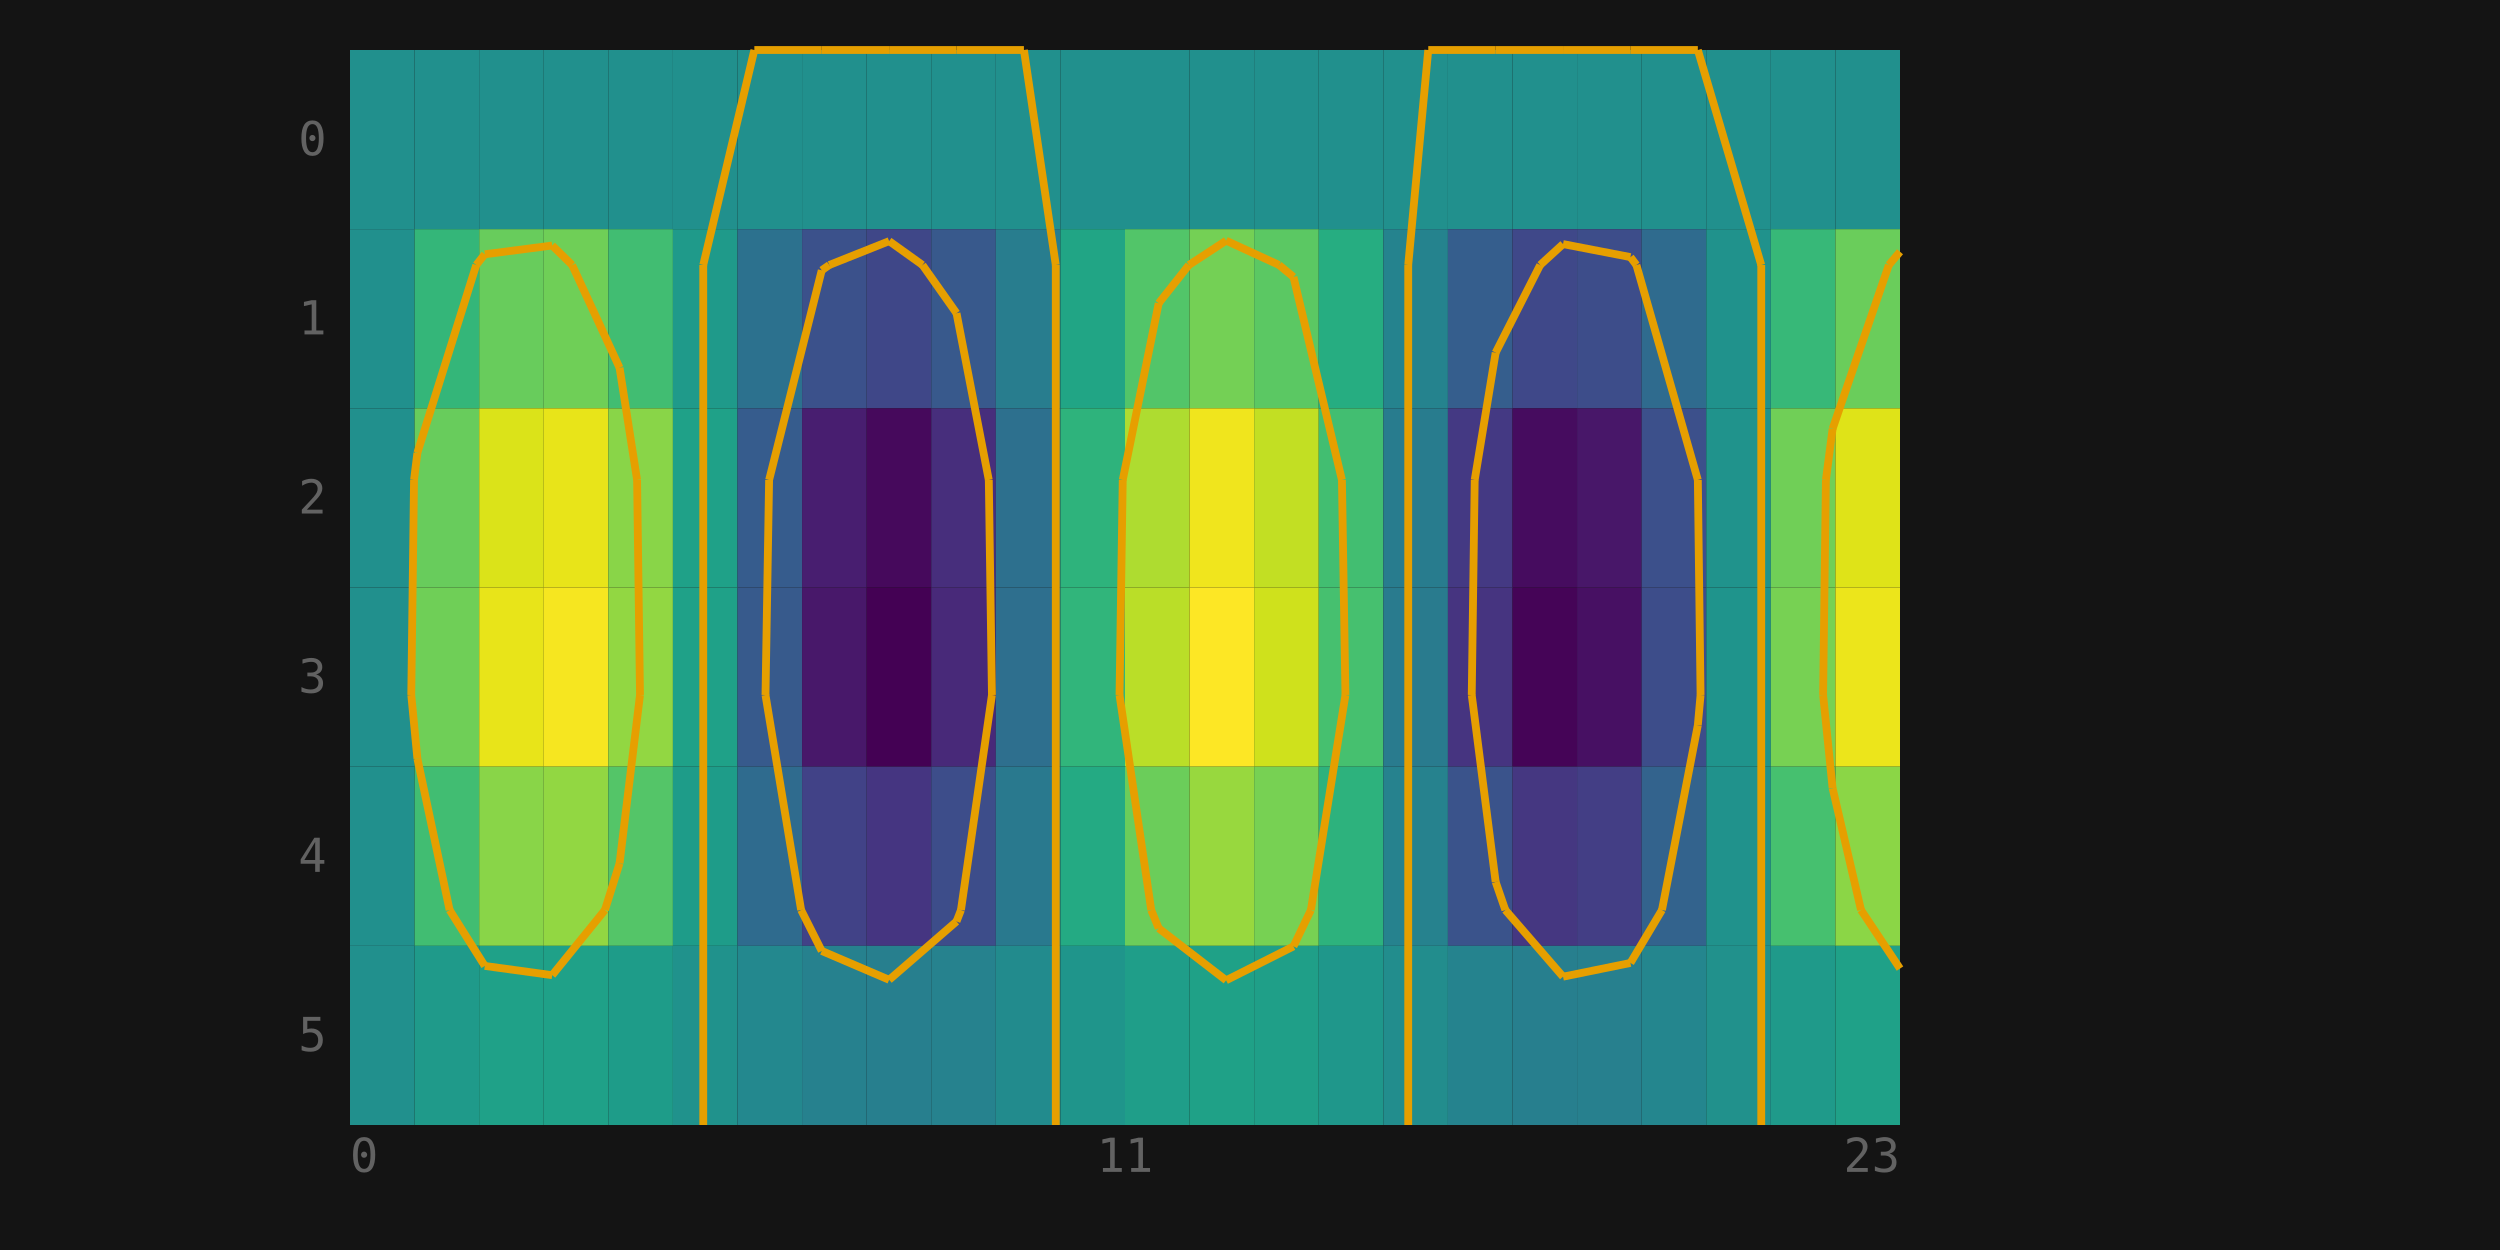
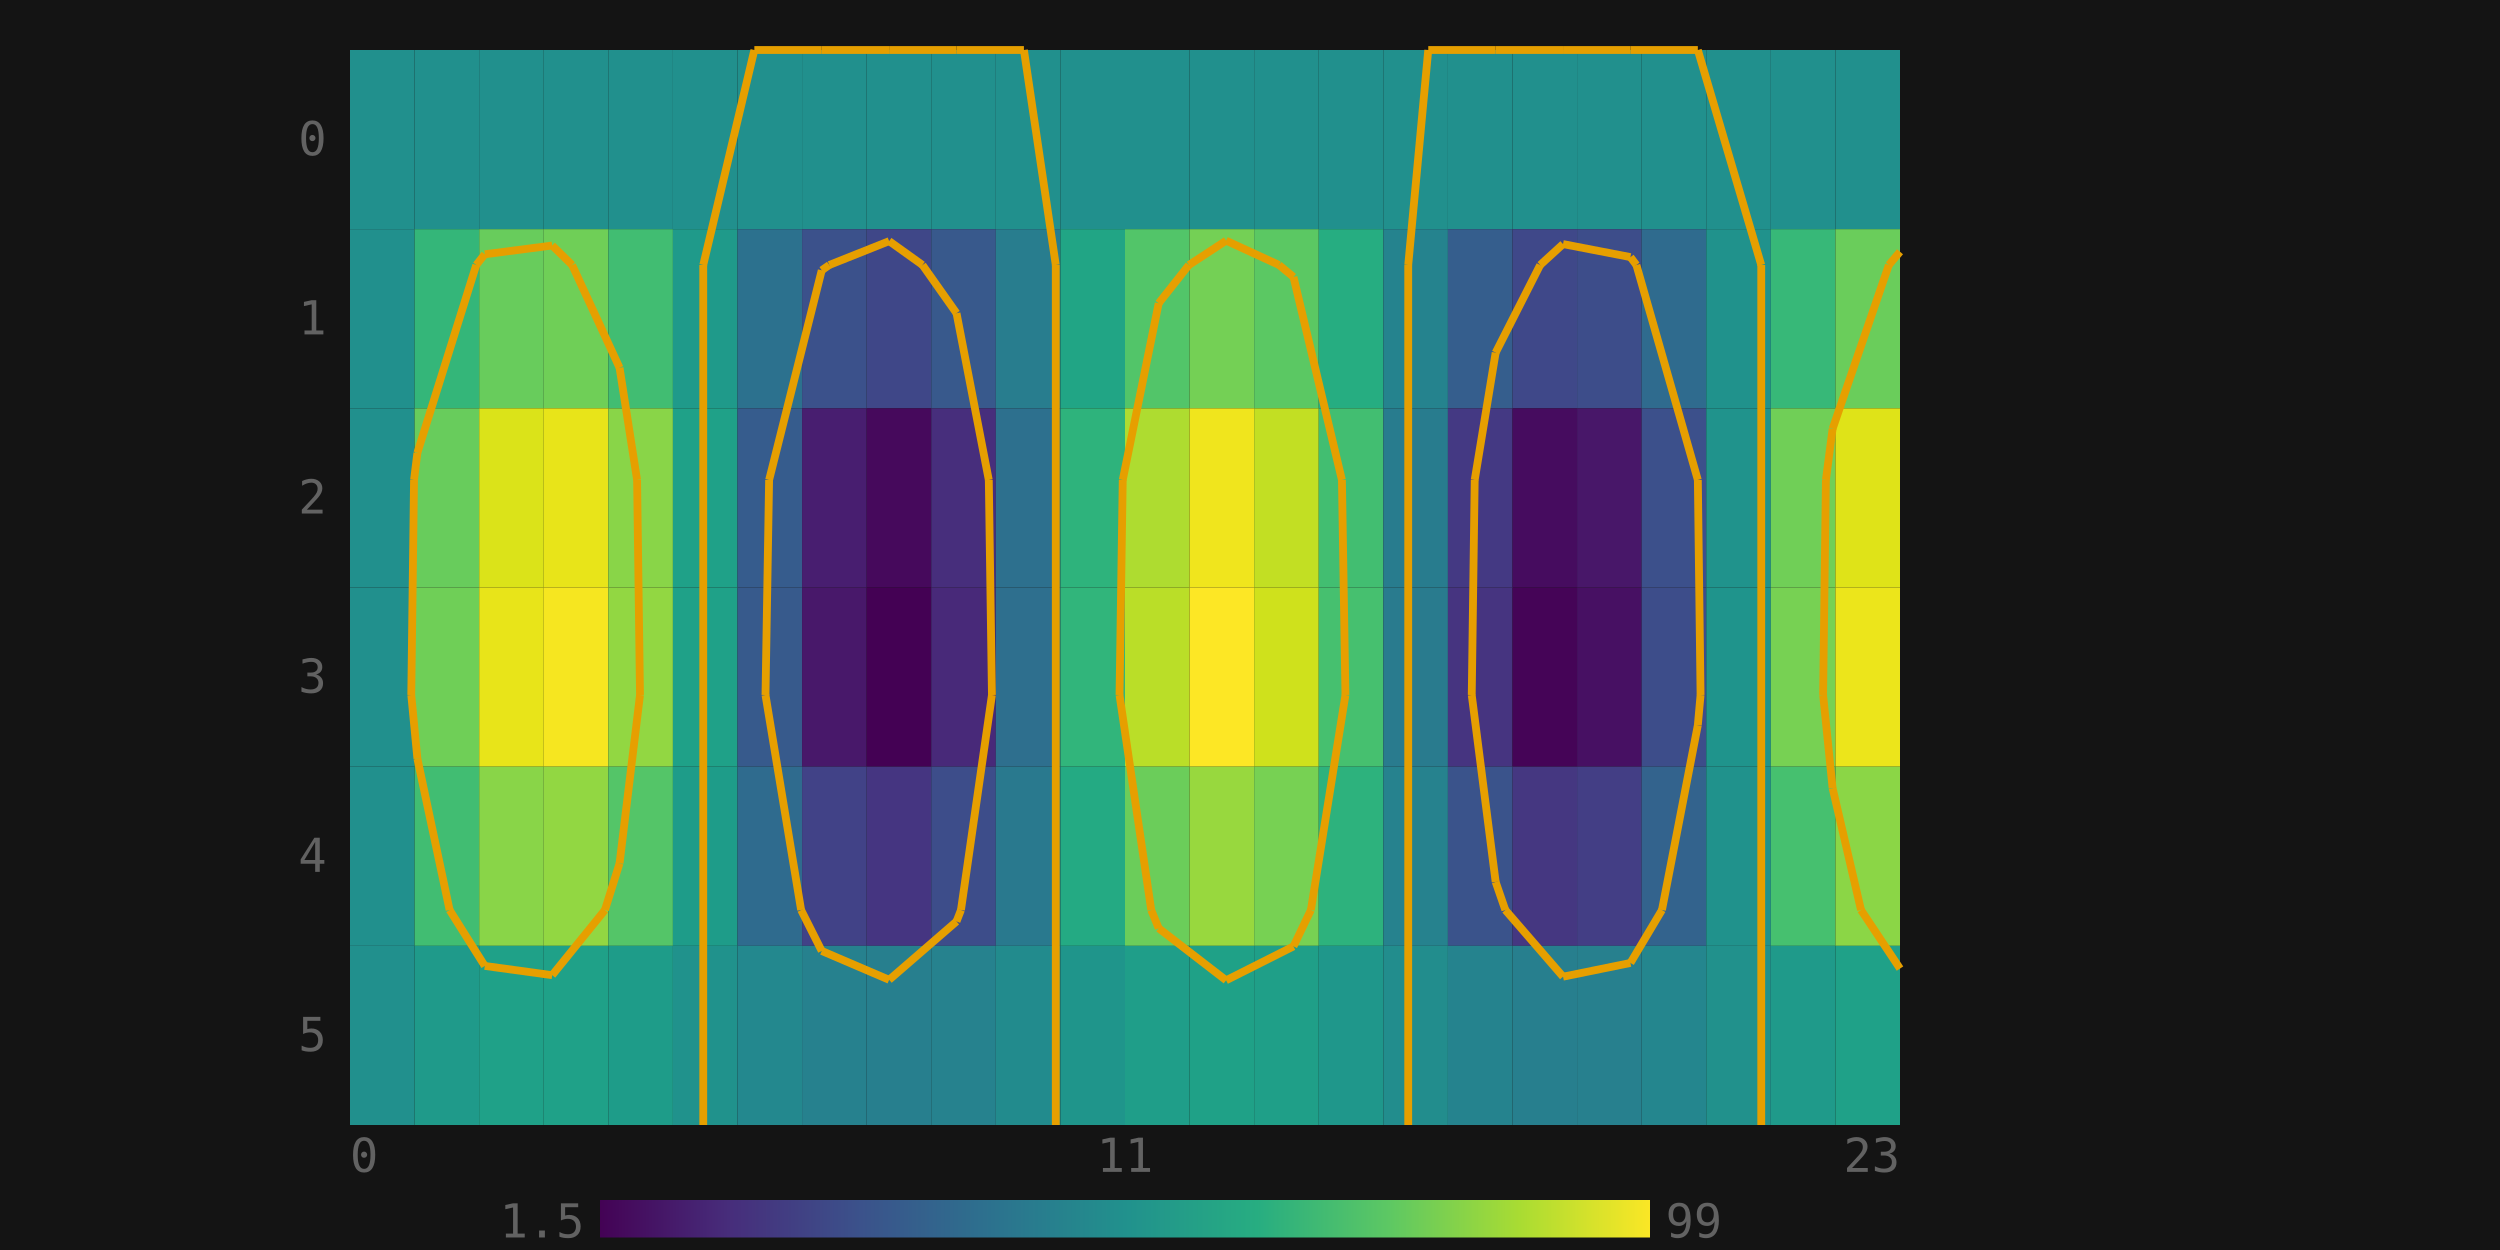
<svg xmlns="http://www.w3.org/2000/svg" viewBox="0 0 640 320" width="640" height="320">
  <rect width="100%" height="100%" fill="#141414" />
  <text x="89.6" y="300" text-anchor="start" font-size="12" font-family="monospace" fill="#626262">0</text>
  <text x="288" y="300" text-anchor="middle" font-size="12" font-family="monospace" fill="#626262">11</text>
  <text x="486.4" y="300" text-anchor="end" font-size="12" font-family="monospace" fill="#626262">23</text>
+   <text x="149.6" y="316.8" text-anchor="end" font-size="12" font-family="monospace" fill="#626262">1.5</text>
+   <defs>
+     <linearGradient id="rsvgb" x1="0" y1="0" x2="1" y2="0">
+       <stop offset="0" stop-color="#440154" />
+       <stop offset="0.125" stop-color="#472d7b" />
+       <stop offset="0.25" stop-color="#3b528b" />
+       <stop offset="0.375" stop-color="#2c728e" />
+       <stop offset="0.5" stop-color="#21918d" />
+       <stop offset="0.625" stop-color="#27ad81" />
+       <stop offset="0.75" stop-color="#5dc863" />
+       <stop offset="0.875" stop-color="#aadc32" />
+       <stop offset="1" stop-color="#fde725" />
+     </linearGradient>
+   </defs>
+   <rect x="153.6" y="307.2" width="268.8" height="9.6" fill="url(#rsvgb)" />
+   <text x="426.4" y="316.8" text-anchor="start" font-size="12" font-family="monospace" fill="#626262">99</text>
  <clipPath id="isvgb-0">
    <rect x="0" y="23.733" width="83.6" height="24" />
  </clipPath>
  <text x="83.6" y="39.733" text-anchor="end" clip-path="url(#isvgb-0)" font-size="12" font-family="monospace" fill="#626262">0</text>
  <clipPath id="isvgb-1">
    <rect x="0" y="69.6" width="83.6" height="24" />
  </clipPath>
  <text x="83.6" y="85.6" text-anchor="end" clip-path="url(#isvgb-1)" font-size="12" font-family="monospace" fill="#626262">1</text>
  <clipPath id="isvgb-2">
    <rect x="0" y="115.467" width="83.6" height="24" />
  </clipPath>
  <text x="83.6" y="131.467" text-anchor="end" clip-path="url(#isvgb-2)" font-size="12" font-family="monospace" fill="#626262">2</text>
  <clipPath id="isvgb-3">
    <rect x="0" y="161.333" width="83.6" height="24" />
  </clipPath>
  <text x="83.6" y="177.333" text-anchor="end" clip-path="url(#isvgb-3)" font-size="12" font-family="monospace" fill="#626262">3</text>
  <clipPath id="isvgb-4">
    <rect x="0" y="207.2" width="83.6" height="24" />
  </clipPath>
  <text x="83.6" y="223.2" text-anchor="end" clip-path="url(#isvgb-4)" font-size="12" font-family="monospace" fill="#626262">4</text>
  <clipPath id="isvgb-5">
    <rect x="0" y="253.067" width="83.6" height="24" />
  </clipPath>
  <text x="83.6" y="269.067" text-anchor="end" clip-path="url(#isvgb-5)" font-size="12" font-family="monospace" fill="#626262">5</text>
  <rect x="89.6" y="12.8" width="16.533" height="45.867" fill="#21908d" />
  <rect x="106.133" y="12.8" width="16.533" height="45.867" fill="#21908d" />
  <rect x="122.667" y="12.8" width="16.533" height="45.867" fill="#21908d" />
  <rect x="139.2" y="12.8" width="16.533" height="45.867" fill="#21908d" />
  <rect x="155.733" y="12.8" width="16.533" height="45.867" fill="#21908d" />
  <rect x="172.267" y="12.8" width="16.533" height="45.867" fill="#21908d" />
  <rect x="188.8" y="12.8" width="16.533" height="45.867" fill="#21908d" />
  <rect x="205.333" y="12.8" width="16.533" height="45.867" fill="#21908d" />
  <rect x="221.867" y="12.8" width="16.533" height="45.867" fill="#21908d" />
  <rect x="238.4" y="12.8" width="16.533" height="45.867" fill="#21908d" />
  <rect x="254.933" y="12.8" width="16.533" height="45.867" fill="#21908d" />
  <rect x="271.467" y="12.8" width="16.533" height="45.867" fill="#21908d" />
  <rect x="288" y="12.8" width="16.533" height="45.867" fill="#21908d" />
  <rect x="304.533" y="12.8" width="16.533" height="45.867" fill="#21908d" />
  <rect x="321.067" y="12.8" width="16.533" height="45.867" fill="#21908d" />
  <rect x="337.6" y="12.8" width="16.533" height="45.867" fill="#21908d" />
  <rect x="354.133" y="12.8" width="16.533" height="45.867" fill="#21908d" />
  <rect x="370.667" y="12.8" width="16.533" height="45.867" fill="#21908d" />
  <rect x="387.2" y="12.8" width="16.533" height="45.867" fill="#21908d" />
  <rect x="403.733" y="12.8" width="16.533" height="45.867" fill="#21908d" />
  <rect x="420.267" y="12.8" width="16.533" height="45.867" fill="#21908d" />
  <rect x="436.8" y="12.8" width="16.533" height="45.867" fill="#21908d" />
  <rect x="453.333" y="12.8" width="16.533" height="45.867" fill="#21908d" />
  <rect x="469.867" y="12.8" width="16.533" height="45.867" fill="#21908d" />
  <rect x="89.6" y="58.667" width="16.533" height="45.867" fill="#21908d" />
  <rect x="106.133" y="58.667" width="16.533" height="45.867" fill="#34b679" />
  <rect x="122.667" y="58.667" width="16.533" height="45.867" fill="#68cc5c" />
  <rect x="139.2" y="58.667" width="16.533" height="45.867" fill="#6fcf57" />
  <rect x="155.733" y="58.667" width="16.533" height="45.867" fill="#41bd72" />
  <rect x="172.267" y="58.667" width="16.533" height="45.867" fill="#1f9a8a" />
  <rect x="188.8" y="58.667" width="16.533" height="45.867" fill="#2c718e" />
  <rect x="205.333" y="58.667" width="16.533" height="45.867" fill="#3b518b" />
  <rect x="221.867" y="58.667" width="16.533" height="45.867" fill="#3f4788" />
  <rect x="238.4" y="58.667" width="16.533" height="45.867" fill="#38598c" />
  <rect x="254.933" y="58.667" width="16.533" height="45.867" fill="#287d8e" />
  <rect x="271.467" y="58.667" width="16.533" height="45.867" fill="#21a585" />
  <rect x="288" y="58.667" width="16.533" height="45.867" fill="#52c569" />
  <rect x="304.533" y="58.667" width="16.533" height="45.867" fill="#74d055" />
  <rect x="321.067" y="58.667" width="16.533" height="45.867" fill="#5bc863" />
  <rect x="337.6" y="58.667" width="16.533" height="45.867" fill="#26ad81" />
  <rect x="354.133" y="58.667" width="16.533" height="45.867" fill="#25838e" />
  <rect x="370.667" y="58.667" width="16.533" height="45.867" fill="#355e8d" />
  <rect x="387.2" y="58.667" width="16.533" height="45.867" fill="#3f4889" />
  <rect x="403.733" y="58.667" width="16.533" height="45.867" fill="#3d4d8a" />
  <rect x="420.267" y="58.667" width="16.533" height="45.867" fill="#2f6b8e" />
  <rect x="436.8" y="58.667" width="16.533" height="45.867" fill="#20928c" />
  <rect x="453.333" y="58.667" width="16.533" height="45.867" fill="#37b878" />
  <rect x="469.867" y="58.667" width="16.533" height="45.867" fill="#6acd5b" />
  <rect x="89.6" y="104.533" width="16.533" height="45.867" fill="#21908d" />
  <rect x="106.133" y="104.533" width="16.533" height="45.867" fill="#68cc5c" />
  <rect x="122.667" y="104.533" width="16.533" height="45.867" fill="#dbe319" />
  <rect x="139.2" y="104.533" width="16.533" height="45.867" fill="#e8e419" />
  <rect x="155.733" y="104.533" width="16.533" height="45.867" fill="#89d548" />
  <rect x="172.267" y="104.533" width="16.533" height="45.867" fill="#1fa188" />
  <rect x="188.8" y="104.533" width="16.533" height="45.867" fill="#365c8d" />
  <rect x="205.333" y="104.533" width="16.533" height="45.867" fill="#481e70" />
  <rect x="221.867" y="104.533" width="16.533" height="45.867" fill="#46095c" />
  <rect x="238.4" y="104.533" width="16.533" height="45.867" fill="#472e7c" />
  <rect x="254.933" y="104.533" width="16.533" height="45.867" fill="#2d708e" />
  <rect x="271.467" y="104.533" width="16.533" height="45.867" fill="#2eb37c" />
  <rect x="288" y="104.533" width="16.533" height="45.867" fill="#aedc30" />
  <rect x="304.533" y="104.533" width="16.533" height="45.867" fill="#f0e51d" />
  <rect x="321.067" y="104.533" width="16.533" height="45.867" fill="#c2df23" />
  <rect x="337.6" y="104.533" width="16.533" height="45.867" fill="#42be71" />
  <rect x="354.133" y="104.533" width="16.533" height="45.867" fill="#287c8e" />
  <rect x="370.667" y="104.533" width="16.533" height="45.867" fill="#443983" />
  <rect x="387.2" y="104.533" width="16.533" height="45.867" fill="#460c5f" />
  <rect x="403.733" y="104.533" width="16.533" height="45.867" fill="#481769" />
  <rect x="420.267" y="104.533" width="16.533" height="45.867" fill="#3c508b" />
  <rect x="436.8" y="104.533" width="16.533" height="45.867" fill="#20938c" />
  <rect x="453.333" y="104.533" width="16.533" height="45.867" fill="#70cf57" />
  <rect x="469.867" y="104.533" width="16.533" height="45.867" fill="#dfe318" />
  <rect x="89.6" y="150.4" width="16.533" height="45.867" fill="#21908d" />
  <rect x="106.133" y="150.4" width="16.533" height="45.867" fill="#6fcf57" />
  <rect x="122.667" y="150.4" width="16.533" height="45.867" fill="#e8e419" />
  <rect x="139.2" y="150.4" width="16.533" height="45.867" fill="#f6e620" />
  <rect x="155.733" y="150.4" width="16.533" height="45.867" fill="#92d742" />
  <rect x="172.267" y="150.4" width="16.533" height="45.867" fill="#1fa188" />
  <rect x="188.8" y="150.4" width="16.533" height="45.867" fill="#375a8c" />
  <rect x="205.333" y="150.4" width="16.533" height="45.867" fill="#48186a" />
  <rect x="221.867" y="150.4" width="16.533" height="45.867" fill="#440154" />
  <rect x="238.4" y="150.4" width="16.533" height="45.867" fill="#482979" />
  <rect x="254.933" y="150.4" width="16.533" height="45.867" fill="#2e6f8e" />
  <rect x="271.467" y="150.4" width="16.533" height="45.867" fill="#31b57b" />
  <rect x="288" y="150.4" width="16.533" height="45.867" fill="#bade28" />
  <rect x="304.533" y="150.4" width="16.533" height="45.867" fill="#fde725" />
  <rect x="321.067" y="150.4" width="16.533" height="45.867" fill="#cfe11c" />
  <rect x="337.6" y="150.4" width="16.533" height="45.867" fill="#46c06f" />
  <rect x="354.133" y="150.4" width="16.533" height="45.867" fill="#297b8e" />
  <rect x="370.667" y="150.4" width="16.533" height="45.867" fill="#463480" />
  <rect x="387.2" y="150.4" width="16.533" height="45.867" fill="#450457" />
  <rect x="403.733" y="150.4" width="16.533" height="45.867" fill="#471063" />
  <rect x="420.267" y="150.4" width="16.533" height="45.867" fill="#3d4d8a" />
  <rect x="436.8" y="150.4" width="16.533" height="45.867" fill="#1f948c" />
  <rect x="453.333" y="150.4" width="16.533" height="45.867" fill="#77d153" />
  <rect x="469.867" y="150.4" width="16.533" height="45.867" fill="#ece51b" />
  <rect x="89.6" y="196.267" width="16.533" height="45.867" fill="#21908d" />
  <rect x="106.133" y="196.267" width="16.533" height="45.867" fill="#41bd72" />
  <rect x="122.667" y="196.267" width="16.533" height="45.867" fill="#89d548" />
  <rect x="139.2" y="196.267" width="16.533" height="45.867" fill="#92d742" />
  <rect x="155.733" y="196.267" width="16.533" height="45.867" fill="#54c568" />
  <rect x="172.267" y="196.267" width="16.533" height="45.867" fill="#1e9c89" />
  <rect x="188.8" y="196.267" width="16.533" height="45.867" fill="#2f6b8e" />
  <rect x="205.333" y="196.267" width="16.533" height="45.867" fill="#414287" />
  <rect x="221.867" y="196.267" width="16.533" height="45.867" fill="#453581" />
  <rect x="238.4" y="196.267" width="16.533" height="45.867" fill="#3d4d8a" />
  <rect x="254.933" y="196.267" width="16.533" height="45.867" fill="#29798e" />
  <rect x="271.467" y="196.267" width="16.533" height="45.867" fill="#24aa83" />
  <rect x="288" y="196.267" width="16.533" height="45.867" fill="#6bcd5a" />
  <rect x="304.533" y="196.267" width="16.533" height="45.867" fill="#98d83e" />
  <rect x="321.067" y="196.267" width="16.533" height="45.867" fill="#77d153" />
  <rect x="337.6" y="196.267" width="16.533" height="45.867" fill="#2db27d" />
  <rect x="354.133" y="196.267" width="16.533" height="45.867" fill="#26828e" />
  <rect x="370.667" y="196.267" width="16.533" height="45.867" fill="#3a538b" />
  <rect x="387.2" y="196.267" width="16.533" height="45.867" fill="#453781" />
  <rect x="403.733" y="196.267" width="16.533" height="45.867" fill="#433e85" />
  <rect x="420.267" y="196.267" width="16.533" height="45.867" fill="#33638d" />
  <rect x="436.8" y="196.267" width="16.533" height="45.867" fill="#20928c" />
  <rect x="453.333" y="196.267" width="16.533" height="45.867" fill="#46c06f" />
  <rect x="469.867" y="196.267" width="16.533" height="45.867" fill="#8bd646" />
  <rect x="89.6" y="242.133" width="16.533" height="45.867" fill="#21908d" />
  <rect x="106.133" y="242.133" width="16.533" height="45.867" fill="#1f9a8a" />
  <rect x="122.667" y="242.133" width="16.533" height="45.867" fill="#1fa188" />
  <rect x="139.2" y="242.133" width="16.533" height="45.867" fill="#1fa188" />
  <rect x="155.733" y="242.133" width="16.533" height="45.867" fill="#1e9c89" />
  <rect x="172.267" y="242.133" width="16.533" height="45.867" fill="#20928c" />
  <rect x="188.8" y="242.133" width="16.533" height="45.867" fill="#23888e" />
  <rect x="205.333" y="242.133" width="16.533" height="45.867" fill="#26818e" />
  <rect x="221.867" y="242.133" width="16.533" height="45.867" fill="#277f8e" />
  <rect x="238.4" y="242.133" width="16.533" height="45.867" fill="#26828e" />
  <rect x="254.933" y="242.133" width="16.533" height="45.867" fill="#228b8d" />
  <rect x="271.467" y="242.133" width="16.533" height="45.867" fill="#1f958b" />
  <rect x="288" y="242.133" width="16.533" height="45.867" fill="#1f9e89" />
  <rect x="304.533" y="242.133" width="16.533" height="45.867" fill="#1fa187" />
  <rect x="321.067" y="242.133" width="16.533" height="45.867" fill="#1f9f88" />
  <rect x="337.6" y="242.133" width="16.533" height="45.867" fill="#1f978b" />
  <rect x="354.133" y="242.133" width="16.533" height="45.867" fill="#228d8d" />
  <rect x="370.667" y="242.133" width="16.533" height="45.867" fill="#25838e" />
  <rect x="387.2" y="242.133" width="16.533" height="45.867" fill="#277f8e" />
  <rect x="403.733" y="242.133" width="16.533" height="45.867" fill="#27808e" />
  <rect x="420.267" y="242.133" width="16.533" height="45.867" fill="#24868e" />
  <rect x="436.8" y="242.133" width="16.533" height="45.867" fill="#21918c" />
  <rect x="453.333" y="242.133" width="16.533" height="45.867" fill="#1f9a8a" />
  <rect x="469.867" y="242.133" width="16.533" height="45.867" fill="#1fa188" />
  <path d="M227.617 61.726 L212.296 67.84" fill="none" stroke="#e69f00" stroke-width="2" />
  <path d="M236.162 67.84 L227.617 61.726" fill="none" stroke="#e69f00" stroke-width="2" />
  <path d="M400.139 62.486 L394.282 67.84" fill="none" stroke="#e69f00" stroke-width="2" />
  <path d="M417.391 65.816 L400.139 62.486" fill="none" stroke="#e69f00" stroke-width="2" />
  <path d="M418.915 67.84 L417.391 65.816" fill="none" stroke="#e69f00" stroke-width="2" />
  <path d="M210.365 69.193 L196.89 122.88" fill="none" stroke="#e69f00" stroke-width="2" />
  <path d="M212.296 67.84 L210.365 69.193" fill="none" stroke="#e69f00" stroke-width="2" />
  <path d="M236.162 67.84 L244.87 80.182" fill="none" stroke="#e69f00" stroke-width="2" />
  <path d="M253.133 122.88 L244.87 80.182" fill="none" stroke="#e69f00" stroke-width="2" />
  <path d="M382.887 90.277 L377.522 122.88" fill="none" stroke="#e69f00" stroke-width="2" />
  <path d="M394.282 67.84 L382.887 90.277" fill="none" stroke="#e69f00" stroke-width="2" />
  <path d="M418.915 67.84 L434.643 122.85" fill="none" stroke="#e69f00" stroke-width="2" />
  <path d="M434.647 122.88 L434.643 122.85" fill="none" stroke="#e69f00" stroke-width="2" />
  <path d="M196.89 122.88 L195.964 177.92" fill="none" stroke="#e69f00" stroke-width="2" />
  <path d="M253.133 122.88 L253.938 177.92" fill="none" stroke="#e69f00" stroke-width="2" />
  <path d="M377.522 122.88 L376.766 177.92" fill="none" stroke="#e69f00" stroke-width="2" />
  <path d="M434.647 122.88 L435.344 177.92" fill="none" stroke="#e69f00" stroke-width="2" />
  <path d="M195.964 177.92 L205.084 232.96" fill="none" stroke="#e69f00" stroke-width="2" />
  <path d="M253.938 177.92 L246.007 232.96" fill="none" stroke="#e69f00" stroke-width="2" />
  <path d="M376.766 177.92 L382.887 225.775" fill="none" stroke="#e69f00" stroke-width="2" />
  <path d="M385.364 232.96 L382.887 225.775" fill="none" stroke="#e69f00" stroke-width="2" />
  <path d="M434.643 185.669 L425.464 232.96" fill="none" stroke="#e69f00" stroke-width="2" />
  <path d="M435.344 177.92 L434.643 185.669" fill="none" stroke="#e69f00" stroke-width="2" />
  <path d="M205.084 232.96 L210.365 243.445" fill="none" stroke="#e69f00" stroke-width="2" />
  <path d="M227.617 250.835 L210.365 243.445" fill="none" stroke="#e69f00" stroke-width="2" />
  <path d="M244.87 235.889 L227.617 250.835" fill="none" stroke="#e69f00" stroke-width="2" />
  <path d="M246.007 232.96 L244.87 235.889" fill="none" stroke="#e69f00" stroke-width="2" />
  <path d="M385.364 232.96 L400.139 250.033" fill="none" stroke="#e69f00" stroke-width="2" />
  <path d="M417.391 246.514 L400.139 250.033" fill="none" stroke="#e69f00" stroke-width="2" />
  <path d="M425.464 232.96 L417.391 246.514" fill="none" stroke="#e69f00" stroke-width="2" />
  <path d="M193.113 12.8 L180.032 67.84" fill="none" stroke="#e69f00" stroke-width="2" />
  <path d="M210.365 12.8 L193.113 12.8" fill="none" stroke="#e69f00" stroke-width="2" />
  <path d="M227.617 12.8 L210.365 12.8" fill="none" stroke="#e69f00" stroke-width="2" />
  <path d="M244.87 12.8 L227.617 12.8" fill="none" stroke="#e69f00" stroke-width="2" />
  <path d="M262.122 12.8 L244.87 12.8" fill="none" stroke="#e69f00" stroke-width="2" />
  <path d="M270.279 67.84 L262.122 12.8" fill="none" stroke="#e69f00" stroke-width="2" />
  <path d="M365.635 12.8 L360.506 67.84" fill="none" stroke="#e69f00" stroke-width="2" />
  <path d="M382.887 12.8 L365.635 12.8" fill="none" stroke="#e69f00" stroke-width="2" />
  <path d="M400.139 12.8 L382.887 12.8" fill="none" stroke="#e69f00" stroke-width="2" />
  <path d="M417.391 12.8 L400.139 12.8" fill="none" stroke="#e69f00" stroke-width="2" />
  <path d="M434.643 12.8 L417.391 12.8" fill="none" stroke="#e69f00" stroke-width="2" />
  <path d="M450.878 67.84 L434.643 12.8" fill="none" stroke="#e69f00" stroke-width="2" />
  <path d="M180.032 67.84 L180.032 122.88" fill="none" stroke="#e69f00" stroke-width="2" />
  <path d="M270.279 67.84 L270.279 122.88" fill="none" stroke="#e69f00" stroke-width="2" />
  <path d="M360.506 67.84 L360.506 122.88" fill="none" stroke="#e69f00" stroke-width="2" />
  <path d="M450.878 67.84 L450.878 122.88" fill="none" stroke="#e69f00" stroke-width="2" />
  <path d="M180.032 122.88 L180.032 177.92" fill="none" stroke="#e69f00" stroke-width="2" />
  <path d="M270.279 122.88 L270.279 177.92" fill="none" stroke="#e69f00" stroke-width="2" />
  <path d="M360.506 122.88 L360.506 177.92" fill="none" stroke="#e69f00" stroke-width="2" />
  <path d="M450.878 122.88 L450.878 177.92" fill="none" stroke="#e69f00" stroke-width="2" />
  <path d="M180.032 177.92 L180.032 232.96" fill="none" stroke="#e69f00" stroke-width="2" />
  <path d="M270.279 177.92 L270.279 232.96" fill="none" stroke="#e69f00" stroke-width="2" />
  <path d="M360.506 177.92 L360.506 232.96" fill="none" stroke="#e69f00" stroke-width="2" />
  <path d="M450.878 177.92 L450.878 232.96" fill="none" stroke="#e69f00" stroke-width="2" />
  <path d="M180.032 232.96 L180.032 288" fill="none" stroke="#e69f00" stroke-width="2" />
  <path d="M270.279 232.96 L270.279 288" fill="none" stroke="#e69f00" stroke-width="2" />
  <path d="M360.506 232.96 L360.506 288" fill="none" stroke="#e69f00" stroke-width="2" />
  <path d="M450.878 232.96 L450.878 288" fill="none" stroke="#e69f00" stroke-width="2" />
  <path d="M124.104 65.093 L121.92 67.84" fill="none" stroke="#e69f00" stroke-width="2" />
  <path d="M141.357 62.848 L124.104 65.093" fill="none" stroke="#e69f00" stroke-width="2" />
  <path d="M146.464 67.84 L141.357 62.848" fill="none" stroke="#e69f00" stroke-width="2" />
  <path d="M313.878 61.61 L304.36 67.84" fill="none" stroke="#e69f00" stroke-width="2" />
  <path d="M327.425 67.84 L313.878 61.61" fill="none" stroke="#e69f00" stroke-width="2" />
  <path d="M486.4 64.447 L483.545 67.84" fill="none" stroke="#e69f00" stroke-width="2" />
  <path d="M106.852 115.91 L105.991 122.88" fill="none" stroke="#e69f00" stroke-width="2" />
  <path d="M121.92 67.84 L106.852 115.91" fill="none" stroke="#e69f00" stroke-width="2" />
  <path d="M146.464 67.84 L158.609 94.145" fill="none" stroke="#e69f00" stroke-width="2" />
  <path d="M163.097 122.88 L158.609 94.145" fill="none" stroke="#e69f00" stroke-width="2" />
  <path d="M296.626 77.629 L287.422 122.88" fill="none" stroke="#e69f00" stroke-width="2" />
  <path d="M304.36 67.84 L296.626 77.629" fill="none" stroke="#e69f00" stroke-width="2" />
  <path d="M327.425 67.84 L331.13 70.9" fill="none" stroke="#e69f00" stroke-width="2" />
  <path d="M343.535 122.88 L331.13 70.9" fill="none" stroke="#e69f00" stroke-width="2" />
  <path d="M469.148 109.764 L467.43 122.88" fill="none" stroke="#e69f00" stroke-width="2" />
  <path d="M483.545 67.84 L469.148 109.764" fill="none" stroke="#e69f00" stroke-width="2" />
  <path d="M105.991 122.88 L105.287 177.92" fill="none" stroke="#e69f00" stroke-width="2" />
  <path d="M163.097 122.88 L163.84 177.92" fill="none" stroke="#e69f00" stroke-width="2" />
  <path d="M287.422 122.88 L286.598 177.92" fill="none" stroke="#e69f00" stroke-width="2" />
  <path d="M343.535 122.88 L344.433 177.92" fill="none" stroke="#e69f00" stroke-width="2" />
  <path d="M467.43 122.88 L466.718 177.92" fill="none" stroke="#e69f00" stroke-width="2" />
  <path d="M105.287 177.92 L106.852 194.214" fill="none" stroke="#e69f00" stroke-width="2" />
  <path d="M115.098 232.96 L106.852 194.214" fill="none" stroke="#e69f00" stroke-width="2" />
  <path d="M158.609 221.013 L154.864 232.96" fill="none" stroke="#e69f00" stroke-width="2" />
  <path d="M163.84 177.92 L158.609 221.013" fill="none" stroke="#e69f00" stroke-width="2" />
  <path d="M286.598 177.92 L294.714 232.96" fill="none" stroke="#e69f00" stroke-width="2" />
  <path d="M344.433 177.92 L335.59 232.96" fill="none" stroke="#e69f00" stroke-width="2" />
  <path d="M466.718 177.92 L469.148 201.781" fill="none" stroke="#e69f00" stroke-width="2" />
  <path d="M476.417 232.96 L469.148 201.781" fill="none" stroke="#e69f00" stroke-width="2" />
  <path d="M115.098 232.96 L124.104 247.278" fill="none" stroke="#e69f00" stroke-width="2" />
  <path d="M141.357 249.65 L124.104 247.278" fill="none" stroke="#e69f00" stroke-width="2" />
  <path d="M154.864 232.96 L141.357 249.65" fill="none" stroke="#e69f00" stroke-width="2" />
  <path d="M294.714 232.96 L296.626 237.644" fill="none" stroke="#e69f00" stroke-width="2" />
  <path d="M313.878 250.958 L296.626 237.644" fill="none" stroke="#e69f00" stroke-width="2" />
  <path d="M331.13 242.271 L313.878 250.958" fill="none" stroke="#e69f00" stroke-width="2" />
  <path d="M335.59 232.96 L331.13 242.271" fill="none" stroke="#e69f00" stroke-width="2" />
  <path d="M476.417 232.96 L486.4 247.961" fill="none" stroke="#e69f00" stroke-width="2" />
</svg>
